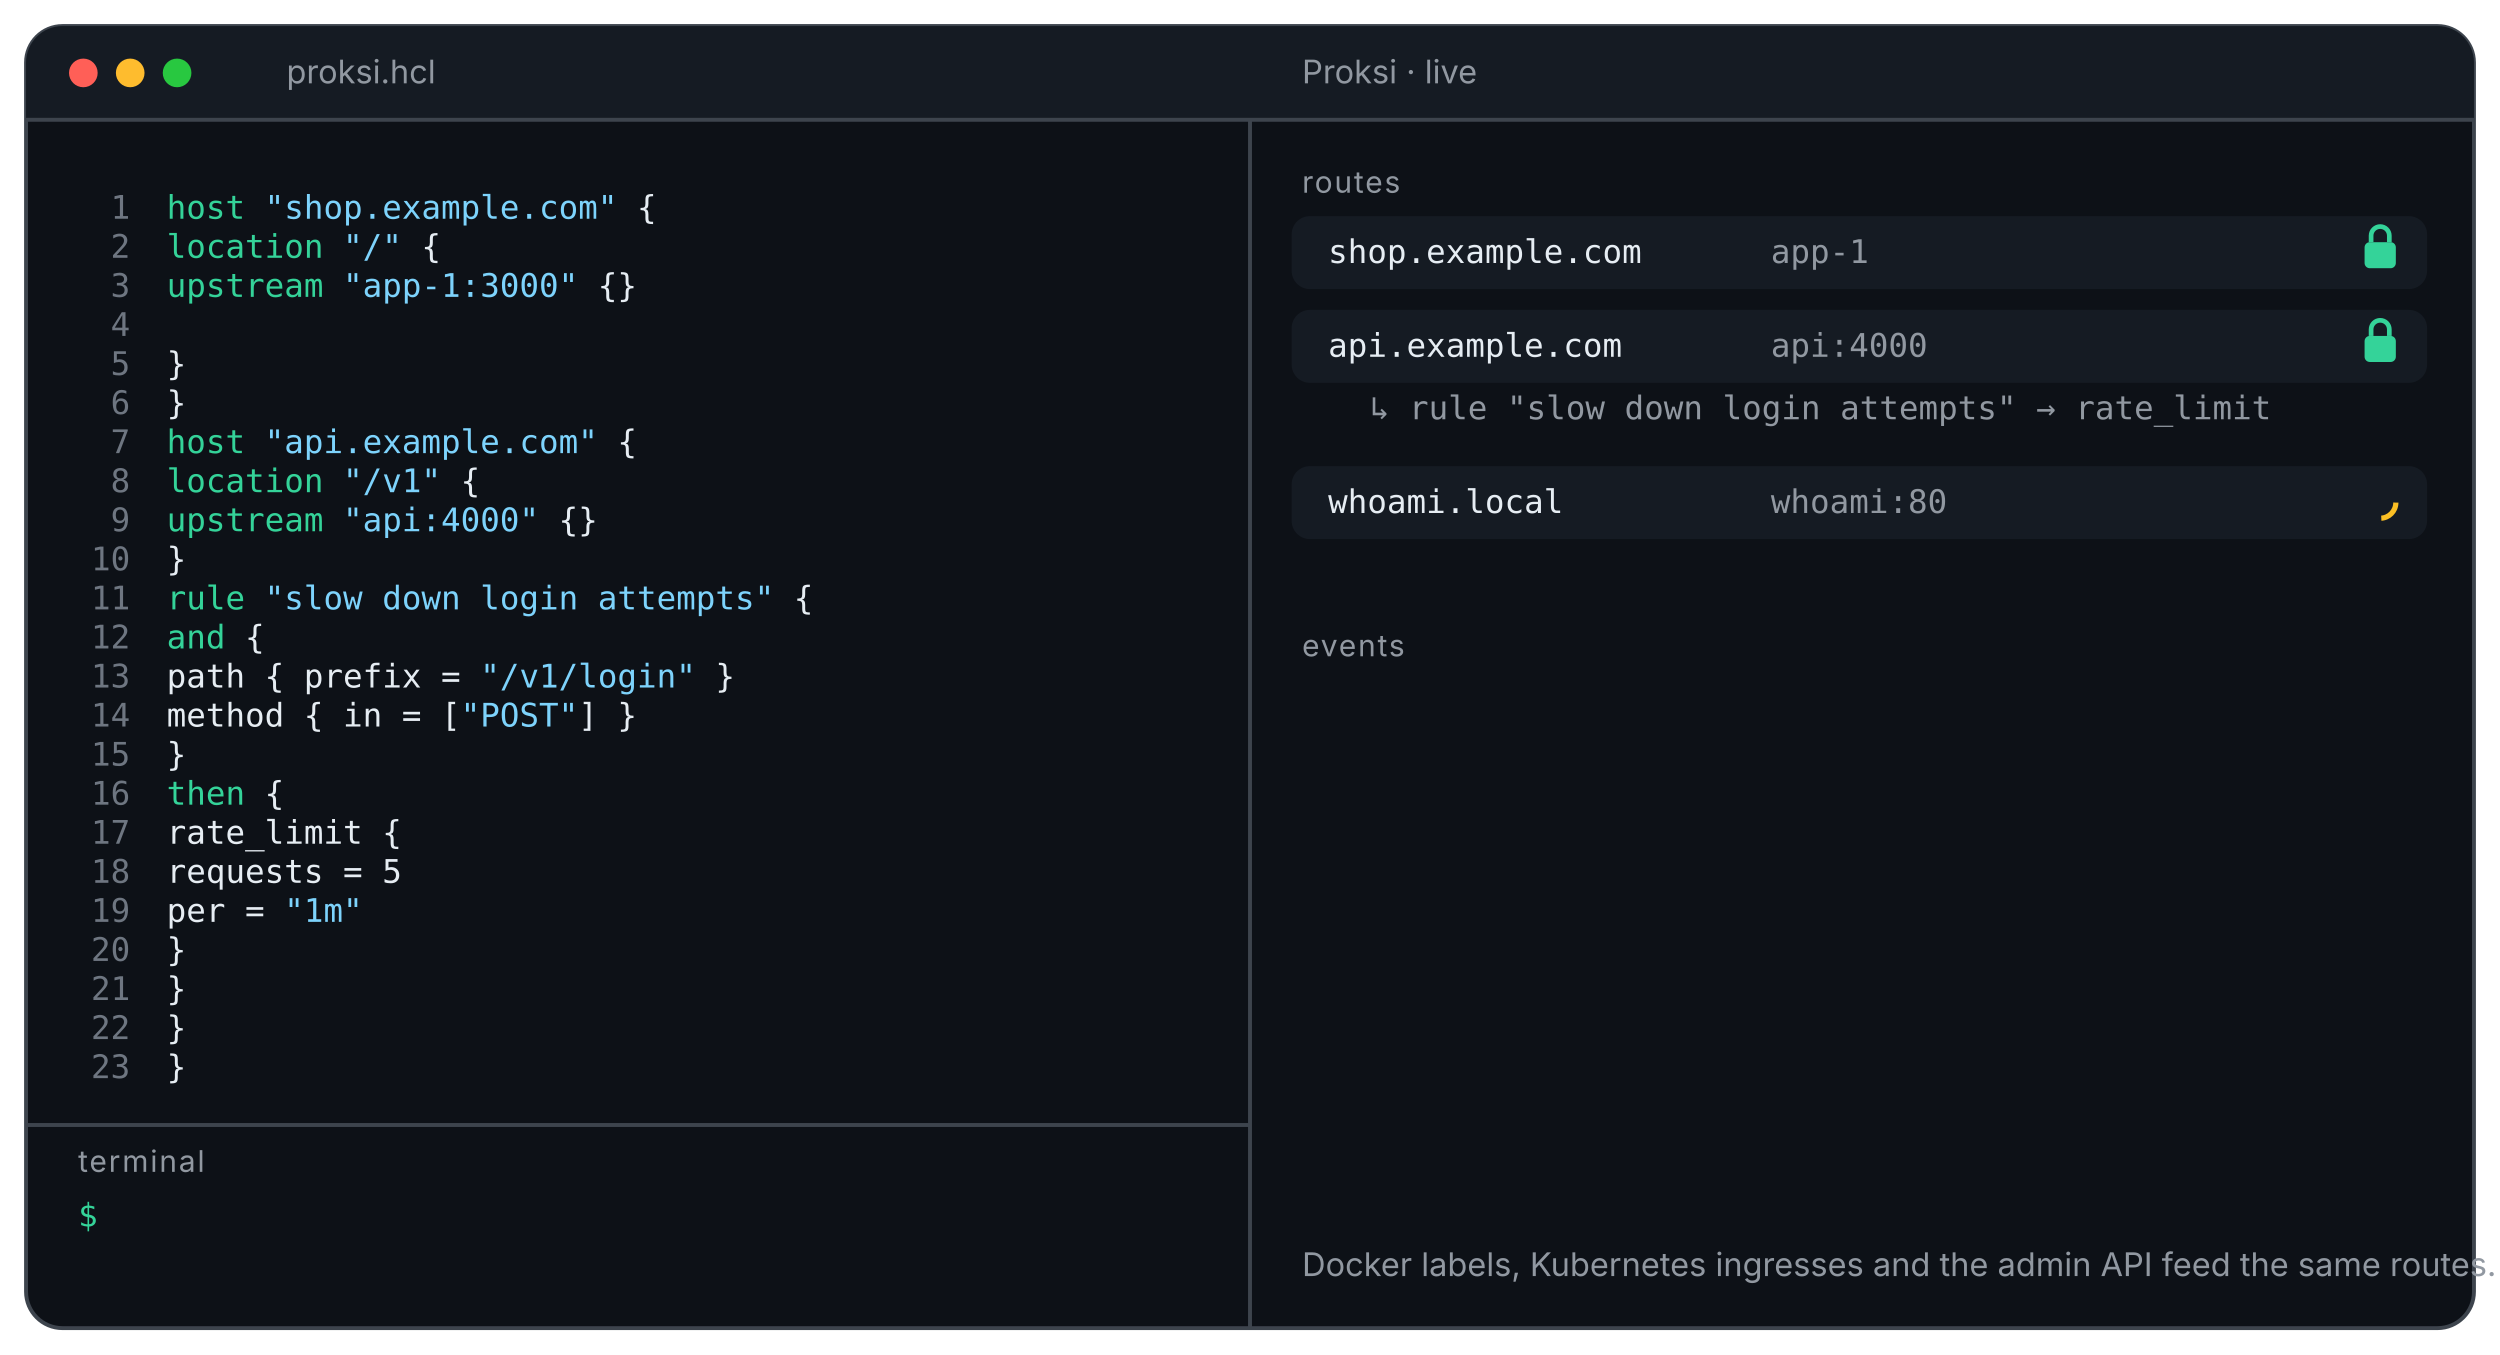
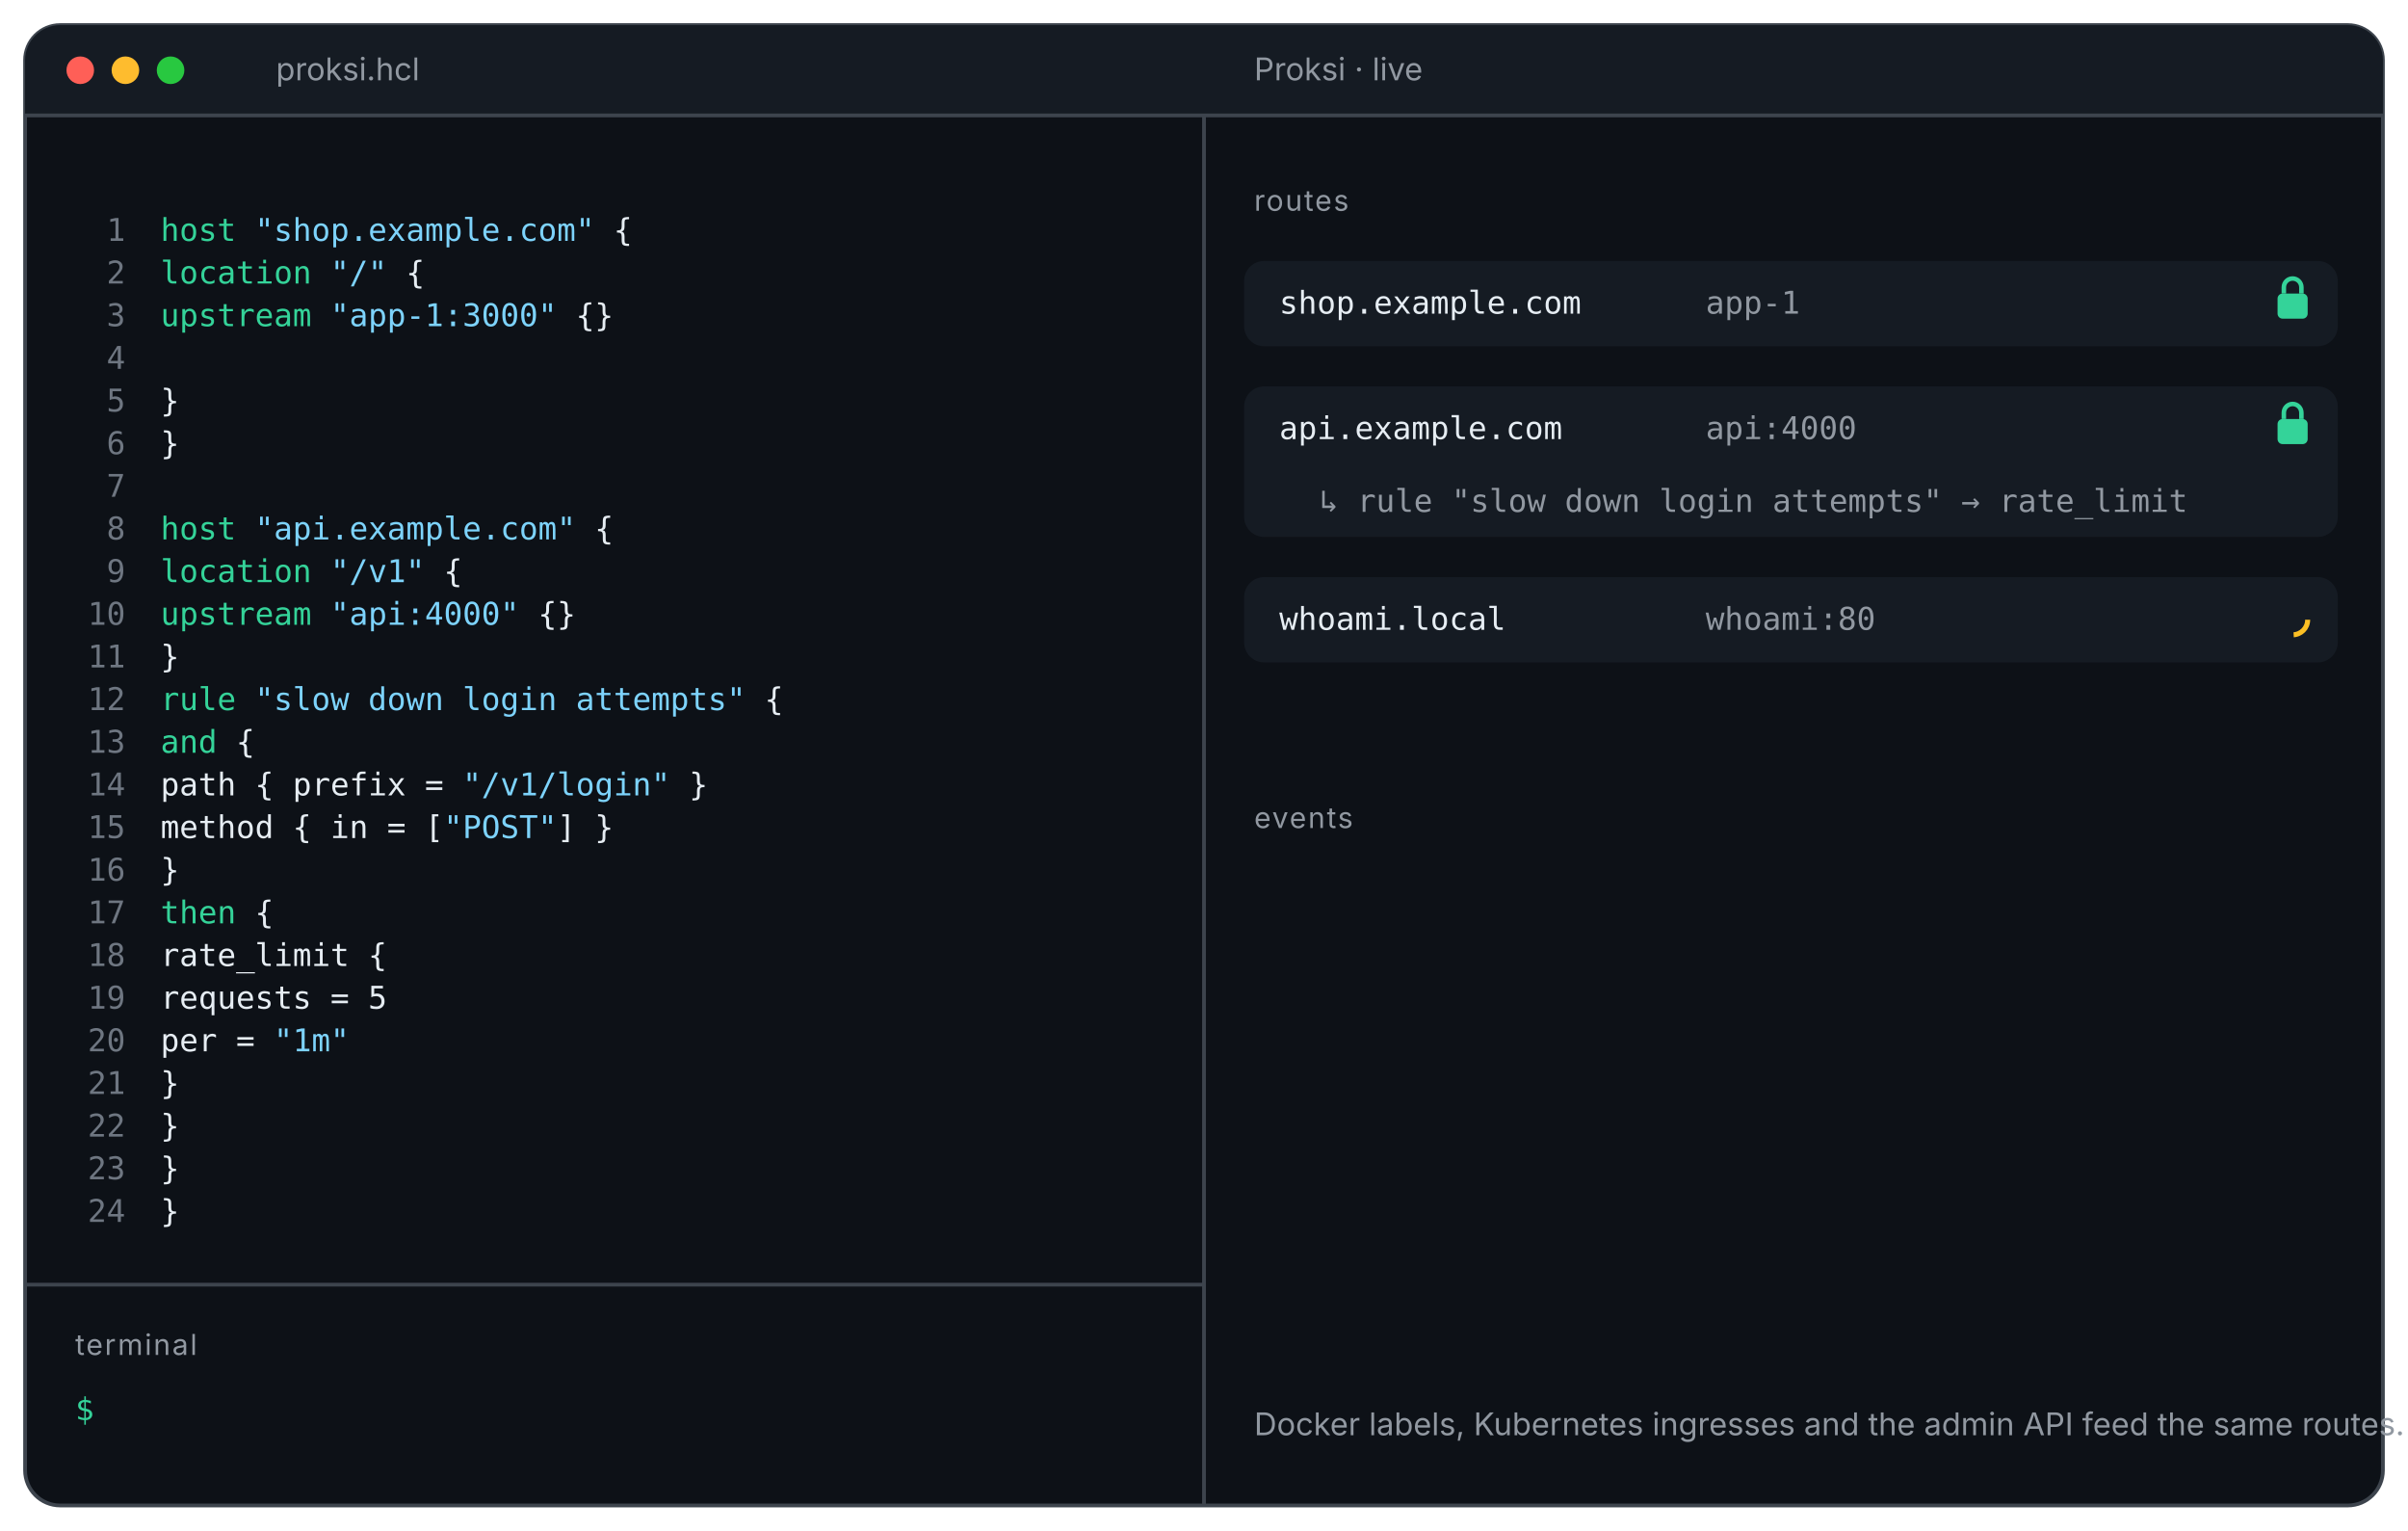
- <svg xmlns="http://www.w3.org/2000/svg" viewBox="0 0 960 520" width="960" height="520" role="img" aria-labelledby="title desc">
+ <svg xmlns="http://www.w3.org/2000/svg" viewBox="0 0 960 610" width="960" height="610" role="img" aria-labelledby="title desc">
  <style>
    text { font-family: ui-monospace, SFMono-Regular, Menlo, Consolas, monospace; font-size: 12.5px; fill: #e6edf3; white-space: pre; }
    .k { fill: #34d399; } .s { fill: #7dd3fc; } .m { fill: #9198a1; } .f { fill: #6e7681; }
    .ui { font-family: system-ui, -apple-system, "Segoe UI", sans-serif; font-size: 12.5px; fill: #9198a1; }
    .head { font-family: system-ui, -apple-system, "Segoe UI", sans-serif; font-size: 11.5px; fill: #9198a1; letter-spacing: .06em; text-transform: uppercase; }
    @media (prefers-reduced-motion: reduce) { .motion { display: none; } .settled { opacity: 1 !important; } .typed { width: 600px !important; } }
  </style>
-   <rect x="10" y="10" width="940" height="500" rx="14" fill="#0d1117" stroke="#3d444d" stroke-width="1.5" />
+   <rect x="10" y="10" width="940" height="590" rx="14" fill="#0d1117" stroke="#3d444d" stroke-width="1.5" />
  <path d="M10,24 a14,14 0 0 1 14,-14 h912 a14,14 0 0 1 14,14 v22 h-940 z" fill="#151b23" />
  <line x1="10" y1="46" x2="950" y2="46" stroke="#3d444d" stroke-width="1.5" />
  <circle cx="32" cy="28" r="5.5" fill="#ff5f57" />
  <circle cx="50" cy="28" r="5.5" fill="#febc2e" />
  <circle cx="68" cy="28" r="5.5" fill="#28c840" />
  <text class="ui" x="110" y="32">proksi.hcl</text>
  <text class="ui" x="500" y="32">Proksi · live</text>
-   <line x1="480" y1="46" x2="480" y2="510" stroke="#3d444d" stroke-width="1.5" />
-   <rect class="motion" x="12" y="223" width="466" height="180" fill="#1e1b4b" opacity="0">
+   <line x1="480" y1="46" x2="480" y2="600" stroke="#3d444d" stroke-width="1.5" />
+   <rect class="motion" x="12" y="271" width="466" height="204" fill="#1e1b4b" opacity="0">
    <animate attributeName="opacity" dur="13.0s" repeatCount="indefinite" calcMode="linear" values="0;0;1;1;0;0" keyTimes="0;0.661;0.685;0.877;0.908;1" />
  </rect>
-   <rect class="motion" x="12" y="118" width="466" height="15" fill="#0f2f25" opacity="0">
+   <rect class="motion" x="12" y="135" width="466" height="17" fill="#0f2f25" opacity="0">
    <animate attributeName="opacity" dur="13.0s" repeatCount="indefinite" calcMode="linear" values="0;0;1;1;0;0" keyTimes="0;0.369;0.385;0.538;0.569;1" />
  </rect>
  <defs>
    <clipPath id="typing-line">
-       <rect class="typed" x="64" y="117" height="15" width="0">
+       <rect class="typed" x="64" y="134" height="17" width="0">
        <animate attributeName="width" dur="13.0s" repeatCount="indefinite" calcMode="linear" values="0;0;220;220;0" keyTimes="0;0.369;0.446;0.985;1" />
      </rect>
    </clipPath>
    <clipPath id="typing-command">
-       <rect class="typed" x="46" y="456" height="20" width="0">
+       <rect class="typed" x="46" y="550" height="20" width="0">
        <animate attributeName="width" dur="13.0s" repeatCount="indefinite" calcMode="linear" values="0;0;358;358;0" keyTimes="0;0.023;0.123;0.985;1" />
      </rect>
    </clipPath>
  </defs>
-   <text class="f" x="50" y="84" text-anchor="end">1</text>
-   <text x="64" y="84">
+   <text class="f" x="50" y="96" text-anchor="end">1</text>
+   <text x="64" y="96">
    <tspan class="k">host</tspan>
    <tspan class="s">"shop.example.com"</tspan> {</text>
-   <text class="f" x="50" y="99" text-anchor="end">2</text>
-   <text x="64" y="99">
+   <text class="f" x="50" y="113" text-anchor="end">2</text>
+   <text x="64" y="113">
    <tspan class="k">location</tspan>
    <tspan class="s">"/"</tspan> {</text>
-   <text class="f" x="50" y="114" text-anchor="end">3</text>
-   <text x="64" y="114">
+   <text class="f" x="50" y="130" text-anchor="end">3</text>
+   <text x="64" y="130">
    <tspan class="k">upstream</tspan>
    <tspan class="s">"app-1:3000"</tspan> {}</text>
-   <text class="f" x="50" y="129" text-anchor="end">4</text>
-   <text x="64" y="129" clip-path="url(#typing-line)">
+   <text class="f" x="50" y="147" text-anchor="end">4</text>
+   <text x="64" y="147" clip-path="url(#typing-line)">
    <tspan class="k">upstream</tspan>
    <tspan class="s">"app-2:3000"</tspan> {}</text>
-   <text class="f" x="50" y="144" text-anchor="end">5</text>
-   <text x="64" y="144">  }</text>
-   <text class="f" x="50" y="159" text-anchor="end">6</text>
-   <text x="64" y="159">}</text>
-   <text class="f" x="50" y="174" text-anchor="end">7</text>
-   <text x="64" y="174">
+   <text class="f" x="50" y="164" text-anchor="end">5</text>
+   <text x="64" y="164">  }</text>
+   <text class="f" x="50" y="181" text-anchor="end">6</text>
+   <text x="64" y="181">}</text>
+   <text class="f" x="50" y="198" text-anchor="end">7</text>
+   <text x="64" y="198" />
+   <text class="f" x="50" y="215" text-anchor="end">8</text>
+   <text x="64" y="215">
    <tspan class="k">host</tspan>
    <tspan class="s">"api.example.com"</tspan> {</text>
-   <text class="f" x="50" y="189" text-anchor="end">8</text>
-   <text x="64" y="189">
+   <text class="f" x="50" y="232" text-anchor="end">9</text>
+   <text x="64" y="232">
    <tspan class="k">location</tspan>
    <tspan class="s">"/v1"</tspan> {</text>
-   <text class="f" x="50" y="204" text-anchor="end">9</text>
-   <text x="64" y="204">
+   <text class="f" x="50" y="249" text-anchor="end">10</text>
+   <text x="64" y="249">
    <tspan class="k">upstream</tspan>
    <tspan class="s">"api:4000"</tspan> {}</text>
-   <text class="f" x="50" y="219" text-anchor="end">10</text>
-   <text x="64" y="219">  }</text>
-   <text class="f" x="50" y="234" text-anchor="end">11</text>
-   <text x="64" y="234">
+   <text class="f" x="50" y="266" text-anchor="end">11</text>
+   <text x="64" y="266">  }</text>
+   <text class="f" x="50" y="283" text-anchor="end">12</text>
+   <text x="64" y="283">
    <tspan class="k">rule</tspan>
    <tspan class="s">"slow down login attempts"</tspan> {</text>
-   <text class="f" x="50" y="249" text-anchor="end">12</text>
-   <text x="64" y="249">
+   <text class="f" x="50" y="300" text-anchor="end">13</text>
+   <text x="64" y="300">
    <tspan class="k">and</tspan> {</text>
-   <text class="f" x="50" y="264" text-anchor="end">13</text>
-   <text x="64" y="264">      path { prefix = <tspan class="s">"/v1/login"</tspan> }</text>
-   <text class="f" x="50" y="279" text-anchor="end">14</text>
-   <text x="64" y="279">      method { in = [<tspan class="s">"POST"</tspan>] }</text>
-   <text class="f" x="50" y="294" text-anchor="end">15</text>
-   <text x="64" y="294">    }</text>
-   <text class="f" x="50" y="309" text-anchor="end">16</text>
-   <text x="64" y="309">
+   <text class="f" x="50" y="317" text-anchor="end">14</text>
+   <text x="64" y="317">      path { prefix = <tspan class="s">"/v1/login"</tspan> }</text>
+   <text class="f" x="50" y="334" text-anchor="end">15</text>
+   <text x="64" y="334">      method { in = [<tspan class="s">"POST"</tspan>] }</text>
+   <text class="f" x="50" y="351" text-anchor="end">16</text>
+   <text x="64" y="351">    }</text>
+   <text class="f" x="50" y="368" text-anchor="end">17</text>
+   <text x="64" y="368">
    <tspan class="k">then</tspan> {</text>
-   <text class="f" x="50" y="324" text-anchor="end">17</text>
-   <text x="64" y="324">      rate_limit {</text>
-   <text class="f" x="50" y="339" text-anchor="end">18</text>
-   <text x="64" y="339">        requests = 5</text>
-   <text class="f" x="50" y="354" text-anchor="end">19</text>
-   <text x="64" y="354">        per      = <tspan class="s">"1m"</tspan>
+   <text class="f" x="50" y="385" text-anchor="end">18</text>
+   <text x="64" y="385">      rate_limit {</text>
+   <text class="f" x="50" y="402" text-anchor="end">19</text>
+   <text x="64" y="402">        requests = 5</text>
+   <text class="f" x="50" y="419" text-anchor="end">20</text>
+   <text x="64" y="419">        per      = <tspan class="s">"1m"</tspan>
  </text>
-   <text class="f" x="50" y="369" text-anchor="end">20</text>
-   <text x="64" y="369">      }</text>
-   <text class="f" x="50" y="384" text-anchor="end">21</text>
-   <text x="64" y="384">    }</text>
-   <text class="f" x="50" y="399" text-anchor="end">22</text>
-   <text x="64" y="399">  }</text>
-   <text class="f" x="50" y="414" text-anchor="end">23</text>
-   <text x="64" y="414">}</text>
-   <line x1="10" y1="432" x2="480" y2="432" stroke="#3d444d" stroke-width="1.5" />
-   <text class="head" x="30" y="450">terminal</text>
-   <text class="k" x="30" y="471">$</text>
-   <text x="46" y="471" clip-path="url(#typing-command)">docker run -l proksi.host=whoami.local whoami</text>
-   <text class="head" x="500" y="74">routes</text>
+   <text class="f" x="50" y="436" text-anchor="end">21</text>
+   <text x="64" y="436">      }</text>
+   <text class="f" x="50" y="453" text-anchor="end">22</text>
+   <text x="64" y="453">    }</text>
+   <text class="f" x="50" y="470" text-anchor="end">23</text>
+   <text x="64" y="470">  }</text>
+   <text class="f" x="50" y="487" text-anchor="end">24</text>
+   <text x="64" y="487">}</text>
+   <line x1="10" y1="512" x2="480" y2="512" stroke="#3d444d" stroke-width="1.5" />
+   <text class="head" x="30" y="540">terminal</text>
+   <text class="k" x="30" y="566">$</text>
+   <text x="46" y="566" clip-path="url(#typing-command)">docker run -l proksi.host=whoami.local whoami</text>
+   <text class="head" x="500" y="84">routes</text>
  <g>
-     <rect x="496" y="83" width="436" height="28" rx="7" fill="#151b23" />
-     <text x="510" y="101">shop.example.com</text>
-     <text class="m motion" x="680" y="101">app-1
+     <rect x="496" y="104" width="436" height="34" rx="8" fill="#151b23" />
+     <text x="510" y="125">shop.example.com</text>
+     <text class="m motion" x="680" y="125">app-1
      <animate attributeName="opacity" dur="13.0s" repeatCount="indefinite" calcMode="discrete" values="1;0;1" keyTimes="0;0.462;0.985" />
    </text>
-     <text class="m settled" x="680" y="101" opacity="0">app-1, app-2
+     <text class="m settled" x="680" y="125" opacity="0">app-1, app-2
      <animate attributeName="opacity" dur="13.0s" repeatCount="indefinite" calcMode="discrete" values="0;1;0" keyTimes="0;0.462;0.985" />
    </text>
-     <rect x="908" y="93" width="12" height="10" rx="2" fill="#34d399" />
-     <path d="M910.5,93 v-2.5 a3.5,3.5 0 0 1 7,0 v2.5" fill="none" stroke="#34d399" stroke-width="1.8" />
+     <rect x="908" y="117" width="12" height="10" rx="2" fill="#34d399" />
+     <path d="M910.5,117 v-2.5 a3.5,3.5 0 0 1 7,0 v2.5" fill="none" stroke="#34d399" stroke-width="1.8" />
  </g>
  <g>
-     <rect x="496" y="119" width="436" height="28" rx="7" fill="#151b23" />
-     <text x="510" y="137">api.example.com</text>
-     <text class="m" x="680" y="137">api:4000</text>
-     <rect x="908" y="129" width="12" height="10" rx="2" fill="#34d399" />
-     <path d="M910.5,129 v-2.5 a3.5,3.5 0 0 1 7,0 v2.5" fill="none" stroke="#34d399" stroke-width="1.8" />
-     <text class="m" x="526" y="161">↳ rule "slow down login attempts"  →  rate_limit</text>
+     <rect x="496" y="154" width="436" height="60" rx="8" fill="#151b23" />
+     <text x="510" y="175">api.example.com</text>
+     <text class="m" x="680" y="175">api:4000</text>
+     <rect x="908" y="167" width="12" height="10" rx="2" fill="#34d399" />
+     <path d="M910.5,167 v-2.5 a3.5,3.5 0 0 1 7,0 v2.5" fill="none" stroke="#34d399" stroke-width="1.8" />
+     <text class="m" x="526" y="204">↳ rule "slow down login attempts"  →  rate_limit</text>
  </g>
  <g class="settled">
    <animate attributeName="opacity" dur="13.0s" repeatCount="indefinite" calcMode="discrete" values="0;1;0" keyTimes="0;0.154;0.985" />
-     <rect x="496" y="179" width="436" height="28" rx="7" fill="#151b23" />
-     <text x="510" y="197">whoami.local</text>
-     <text class="m" x="680" y="197">whoami:80</text>
+     <rect x="496" y="230" width="436" height="34" rx="8" fill="#151b23" />
+     <text x="510" y="251">whoami.local</text>
+     <text class="m" x="680" y="251">whoami:80</text>
    <g class="motion">
      <animate attributeName="opacity" dur="13.0s" repeatCount="indefinite" calcMode="discrete" values="1;0;1" keyTimes="0;0.277;0.985" />
-       <circle cx="914" cy="193" r="6" fill="none" stroke="#fbbf24" stroke-width="2" stroke-dasharray="9 29">
-         <animateTransform attributeName="transform" type="rotate" from="0 914 193" to="360 914 193" dur="1s" repeatCount="indefinite" />
+       <circle cx="914" cy="247" r="6" fill="none" stroke="#fbbf24" stroke-width="2" stroke-dasharray="9 29">
+         <animateTransform attributeName="transform" type="rotate" from="0 914 247" to="360 914 247" dur="1s" repeatCount="indefinite" />
      </circle>
    </g>
    <g class="settled" opacity="0">
      <animate attributeName="opacity" dur="13.0s" repeatCount="indefinite" calcMode="discrete" values="0;1;0" keyTimes="0;0.277;0.985" />
-       <rect x="908" y="189" width="12" height="10" rx="2" fill="#34d399" />
-       <path d="M910.5,189 v-2.5 a3.5,3.5 0 0 1 7,0 v2.5" fill="none" stroke="#34d399" stroke-width="1.8" />
+       <rect x="908" y="243" width="12" height="10" rx="2" fill="#34d399" />
+       <path d="M910.5,243 v-2.5 a3.5,3.5 0 0 1 7,0 v2.5" fill="none" stroke="#34d399" stroke-width="1.8" />
    </g>
  </g>
-   <text class="head" x="500" y="252">events</text>
+   <text class="head" x="500" y="330">events</text>
  <g class="settled" opacity="0">
    <animate attributeName="opacity" dur="13.0s" repeatCount="indefinite" calcMode="discrete" values="0;1;0" keyTimes="0;0.154;0.985" />
-     <text class="f" x="500" y="278">12:00:02</text>
-     <text x="572" y="278">whoami.local</text>
-     <text class="m" x="700" y="278">routed from its docker labels</text>
+     <text class="f" x="500" y="366">12:00:02</text>
+     <text x="572" y="366">whoami.local</text>
+     <text class="m" x="692" y="366">routed from its docker labels</text>
  </g>
  <g class="settled" opacity="0">
    <animate attributeName="opacity" dur="13.0s" repeatCount="indefinite" calcMode="discrete" values="0;1;0" keyTimes="0;0.277;0.985" />
-     <text class="f" x="500" y="304">12:00:03</text>
-     <text x="572" y="304">whoami.local</text>
-     <text class="m" x="700" y="304">certificate issued</text>
+     <text class="f" x="500" y="398">12:00:03</text>
+     <text x="572" y="398">whoami.local</text>
+     <text class="m" x="692" y="398">certificate issued</text>
  </g>
  <g class="settled" opacity="0">
    <animate attributeName="opacity" dur="13.0s" repeatCount="indefinite" calcMode="discrete" values="0;1;0" keyTimes="0;0.462;0.985" />
-     <text class="f" x="500" y="330">12:00:06</text>
-     <text x="572" y="330">proksi.hcl</text>
-     <text class="m" x="700" y="330">applied, 0 connections dropped</text>
+     <text class="f" x="500" y="430">12:00:06</text>
+     <text x="572" y="430">proksi.hcl</text>
+     <text class="m" x="692" y="430">applied, 0 connections dropped</text>
  </g>
-   <rect class="motion" x="494" y="81" width="440" height="32" rx="8" fill="none" stroke="#34d399" stroke-width="2" opacity="0">
+   <rect class="motion" x="494" y="102" width="440" height="38" rx="9" fill="none" stroke="#34d399" stroke-width="2" opacity="0">
    <animate attributeName="opacity" dur="13.0s" repeatCount="indefinite" calcMode="linear" values="0;0;1;0;0" keyTimes="0;0.462;0.485;0.569;1" />
  </rect>
  <g class="settled" opacity="0">
    <animate attributeName="opacity" dur="13.0s" repeatCount="indefinite" calcMode="discrete" values="0;1;0" keyTimes="0;0.692;0.985" />
-     <text class="f" x="500" y="356">12:00:09</text>
-     <text x="572" y="356">POST /v1/login</text>
-     <text class="m" x="700" y="356" style="fill:#f87171">429 (slow down login attempts)</text>
+     <text class="f" x="500" y="462">12:00:09</text>
+     <text x="572" y="462">POST /v1/login</text>
+     <text class="m" x="692" y="462" style="fill:#f87171">429 (slow down login attempts)</text>
  </g>
-   <rect class="motion" x="494" y="117" width="440" height="50" rx="8" fill="none" stroke="#818cf8" stroke-width="2" opacity="0">
+   <rect class="motion" x="494" y="152" width="440" height="64" rx="9" fill="none" stroke="#818cf8" stroke-width="2" opacity="0">
    <animate attributeName="opacity" dur="13.0s" repeatCount="indefinite" calcMode="linear" values="0;0;1;1;0;0" keyTimes="0;0.661;0.685;0.877;0.908;1" />
  </rect>
-   <text class="ui" x="500" y="490">Docker labels, Kubernetes ingresses and the admin API feed the same routes.</text>
+   <text class="ui" x="500" y="572">Docker labels, Kubernetes ingresses and the admin API feed the same routes.</text>
</svg>
